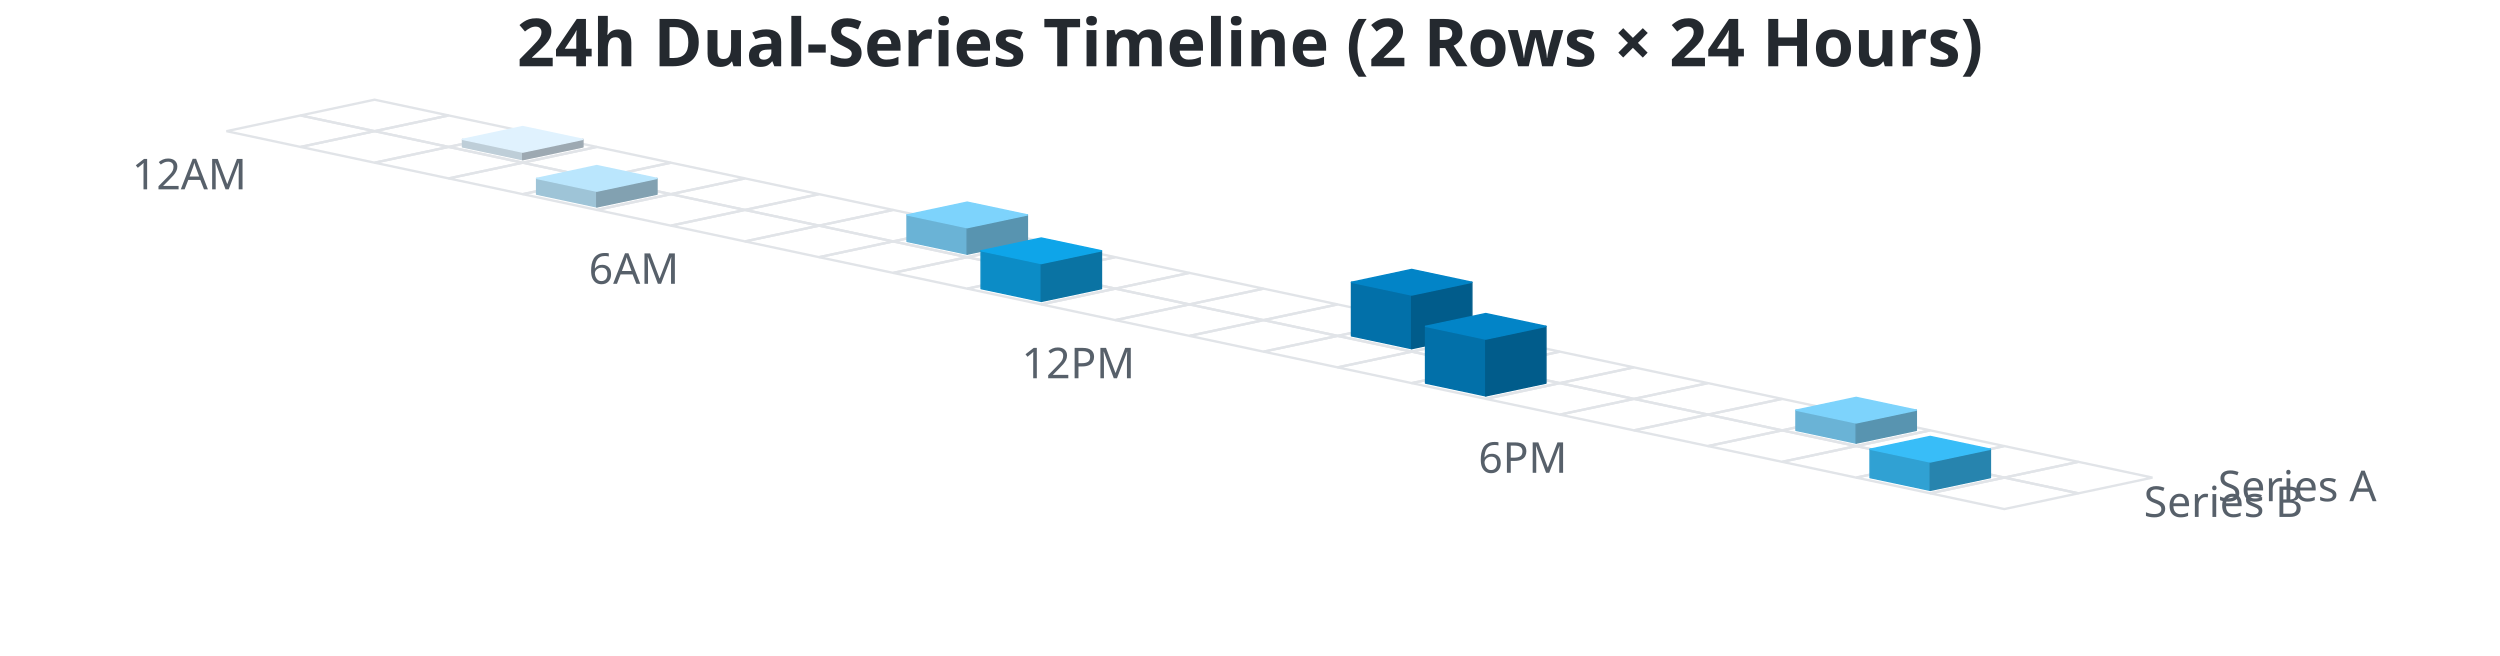
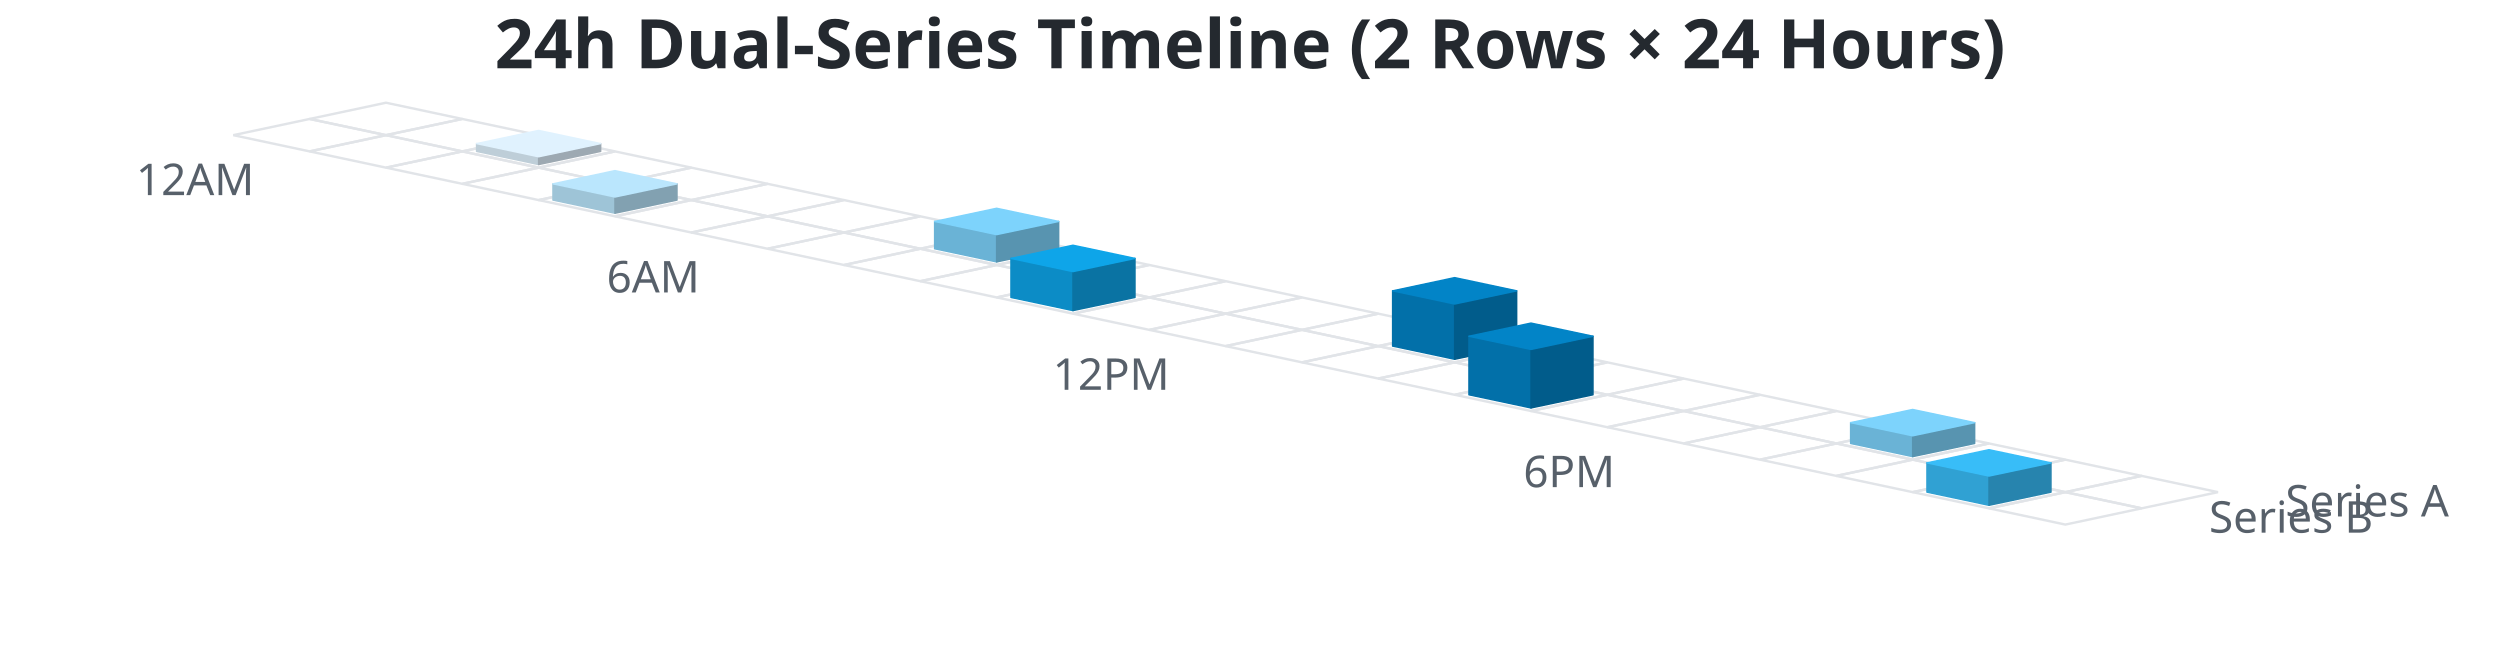
- <svg xmlns="http://www.w3.org/2000/svg" viewBox="-79.13 -21.06 528.16 138.51" width="100%" height="100%">
+ <svg xmlns="http://www.w3.org/2000/svg" viewBox="-79.13 -21.06 512.56 136.51" width="100%" height="100%">
  <style>
        
        .iso-bar {
          
          transition: transform 0.2s cubic-bezier(0.25, 0.46, 0.45, 0.94), filter 0.2s ease;
          cursor: pointer;
        }
        .iso-bar:hover {
          filter: brightness(1.1) drop-shadow(0 4px 6px rgba(0, 0, 0, 0.2));
          transform: translateY(-3px);
        }
        .iso-face-top, .iso-face-left, .iso-face-right, .iso-bridge-top, .iso-bridge-front {
          transition: fill 0.2s ease;
        }
      </style>
-   <text x="184.95" y="-7.06" fill="#24292f" font-size="14" font-weight="bold" font-family="sans-serif" text-anchor="middle">24h Dual-Series Timeline (2 Rows × 24 Hours)</text>
+   <text x="177.15" y="-7.06" fill="#24292f" font-size="14" font-weight="bold" font-family="sans-serif" text-anchor="middle">24h Dual-Series Timeline (2 Rows × 24 Hours)</text>
  <g>
    <polygon class="iso-grid-cell" points="0.00,0.00 -15.65,3.33 0.00,6.65 15.65,3.33" fill="none" stroke="#e1e4e8" stroke-width="0.5" />
    <polygon class="iso-grid-cell" points="-15.65,3.33 -31.30,6.65 -15.65,9.98 0.00,6.65" fill="none" stroke="#e1e4e8" stroke-width="0.5" />
    <polygon class="iso-grid-cell" points="15.65,3.33 0.00,6.65 15.65,9.98 31.30,6.65" fill="none" stroke="#e1e4e8" stroke-width="0.5" />
    <polygon class="iso-grid-cell" points="0.00,6.65 -15.65,9.98 0.00,13.31 15.65,9.98" fill="none" stroke="#e1e4e8" stroke-width="0.5" />
    <polygon class="iso-grid-cell" points="31.30,6.65 15.65,9.98 31.30,13.31 46.95,9.98" fill="none" stroke="#e1e4e8" stroke-width="0.5" />
    <g class="iso-bar" data-col="2" data-row="0" data-value="12">
      <polygon class="iso-face-left" points="18.58,8.38 31.30,11.08 31.30,12.68 18.58,9.98" fill="#beced8" stroke="#beced8" stroke-width="0.3" stroke-linejoin="round" fill-opacity="1" stroke-opacity="1" />
      <polygon class="iso-face-right" points="31.30,11.08 44.02,8.38 44.02,9.98 31.30,12.68" fill="#9da9b2" stroke="#9da9b2" stroke-width="0.3" stroke-linejoin="round" fill-opacity="1" stroke-opacity="1" />
      <polygon class="iso-face-top" points="31.30,5.68 18.58,8.38 31.30,11.08 44.02,8.38" fill="#e0f2fe" stroke="#e0f2fe" stroke-width="0.3" stroke-linejoin="round" fill-opacity="1" stroke-opacity="1" />
    </g>
    <polygon class="iso-grid-cell" points="15.65,9.98 0.00,13.31 15.65,16.63 31.30,13.31" fill="none" stroke="#e1e4e8" stroke-width="0.5" />
    <polygon class="iso-grid-cell" points="46.95,9.98 31.30,13.31 46.95,16.63 62.60,13.31" fill="none" stroke="#e1e4e8" stroke-width="0.5" />
    <polygon class="iso-grid-cell" points="31.30,13.31 15.65,16.63 31.30,19.96 46.95,16.63" fill="none" stroke="#e1e4e8" stroke-width="0.5" />
    <polygon class="iso-grid-cell" points="62.60,13.31 46.95,16.63 62.60,19.96 78.25,16.63" fill="none" stroke="#e1e4e8" stroke-width="0.5" />
    <polygon class="iso-grid-cell" points="46.95,16.63 31.30,19.96 46.95,23.29 62.60,19.96" fill="none" stroke="#e1e4e8" stroke-width="0.5" />
    <g class="iso-bar" data-col="4" data-row="1" data-value="25">
      <polygon class="iso-face-left" points="34.24,16.63 46.95,19.33 46.95,22.66 34.24,19.96" fill="#9ec4d7" stroke="#9ec4d7" stroke-width="0.3" stroke-linejoin="round" fill-opacity="1" stroke-opacity="1" />
      <polygon class="iso-face-right" points="46.95,19.33 59.67,16.63 59.67,19.96 46.95,22.66" fill="#82a1b1" stroke="#82a1b1" stroke-width="0.3" stroke-linejoin="round" fill-opacity="1" stroke-opacity="1" />
      <polygon class="iso-face-top" points="46.95,13.92 34.24,16.63 46.95,19.33 59.67,16.63" fill="#bae6fd" stroke="#bae6fd" stroke-width="0.3" stroke-linejoin="round" fill-opacity="1" stroke-opacity="1" />
    </g>
    <polygon class="iso-grid-cell" points="78.25,16.63 62.60,19.96 78.25,23.29 93.90,19.96" fill="none" stroke="#e1e4e8" stroke-width="0.5" />
    <polygon class="iso-grid-cell" points="62.60,19.96 46.95,23.29 62.60,26.61 78.25,23.29" fill="none" stroke="#e1e4e8" stroke-width="0.5" />
    <polygon class="iso-grid-cell" points="93.90,19.96 78.25,23.29 93.90,26.61 109.55,23.29" fill="none" stroke="#e1e4e8" stroke-width="0.5" />
    <polygon class="iso-grid-cell" points="78.25,23.29 62.60,26.61 78.25,29.94 93.90,26.61" fill="none" stroke="#e1e4e8" stroke-width="0.5" />
    <polygon class="iso-grid-cell" points="109.55,23.29 93.90,26.61 109.55,29.94 125.20,26.61" fill="none" stroke="#e1e4e8" stroke-width="0.5" />
    <polygon class="iso-grid-cell" points="93.90,26.61 78.25,29.94 93.90,33.27 109.55,29.94" fill="none" stroke="#e1e4e8" stroke-width="0.5" />
    <polygon class="iso-grid-cell" points="125.20,26.61 109.55,29.94 125.20,33.27 140.85,29.94" fill="none" stroke="#e1e4e8" stroke-width="0.5" />
    <g class="iso-bar" data-col="8" data-row="0" data-value="42">
      <polygon class="iso-face-left" points="112.49,24.34 125.20,27.04 125.20,32.64 112.49,29.94" fill="#6ab3d6" stroke="#6ab3d6" stroke-width="0.3" stroke-linejoin="round" fill-opacity="1" stroke-opacity="1" />
      <polygon class="iso-face-right" points="125.20,27.04 137.92,24.34 137.92,29.94 125.20,32.64" fill="#5894b0" stroke="#5894b0" stroke-width="0.3" stroke-linejoin="round" fill-opacity="1" stroke-opacity="1" />
      <polygon class="iso-face-top" points="125.20,21.64 112.49,24.34 125.20,27.04 137.92,24.34" fill="#7dd3fc" stroke="#7dd3fc" stroke-width="0.3" stroke-linejoin="round" fill-opacity="1" stroke-opacity="1" />
    </g>
    <polygon class="iso-grid-cell" points="109.55,29.94 93.90,33.27 109.55,36.59 125.20,33.27" fill="none" stroke="#e1e4e8" stroke-width="0.5" />
    <polygon class="iso-grid-cell" points="140.85,29.94 125.20,33.27 140.85,36.59 156.50,33.27" fill="none" stroke="#e1e4e8" stroke-width="0.5" />
    <polygon class="iso-grid-cell" points="125.20,33.27 109.55,36.59 125.20,39.92 140.85,36.59" fill="none" stroke="#e1e4e8" stroke-width="0.5" />
    <polygon class="iso-grid-cell" points="156.50,33.27 140.85,36.59 156.50,39.92 172.15,36.59" fill="none" stroke="#e1e4e8" stroke-width="0.5" />
    <polygon class="iso-grid-cell" points="140.85,36.59 125.20,39.92 140.85,43.25 156.50,39.92" fill="none" stroke="#e1e4e8" stroke-width="0.5" />
    <g class="iso-bar" data-col="10" data-row="1" data-value="60">
      <polygon class="iso-face-left" points="128.14,31.92 140.85,34.62 140.85,42.62 128.14,39.92" fill="#0c8cc6" stroke="#0c8cc6" stroke-width="0.3" stroke-linejoin="round" fill-opacity="1" stroke-opacity="1" />
      <polygon class="iso-face-right" points="140.85,34.62 153.57,31.92 153.57,39.92 140.85,42.62" fill="#0a73a3" stroke="#0a73a3" stroke-width="0.3" stroke-linejoin="round" fill-opacity="1" stroke-opacity="1" />
      <polygon class="iso-face-top" points="140.85,29.22 128.14,31.92 140.85,34.62 153.57,31.92" fill="#0ea5e9" stroke="#0ea5e9" stroke-width="0.3" stroke-linejoin="round" fill-opacity="1" stroke-opacity="1" />
    </g>
    <polygon class="iso-grid-cell" points="172.15,36.59 156.50,39.92 172.15,43.25 187.80,39.92" fill="none" stroke="#e1e4e8" stroke-width="0.5" />
    <polygon class="iso-grid-cell" points="156.50,39.92 140.85,43.25 156.50,46.57 172.15,43.25" fill="none" stroke="#e1e4e8" stroke-width="0.5" />
    <polygon class="iso-grid-cell" points="187.80,39.92 172.15,43.25 187.80,46.57 203.45,43.25" fill="none" stroke="#e1e4e8" stroke-width="0.5" />
    <polygon class="iso-grid-cell" points="172.15,43.25 156.50,46.57 172.15,49.90 187.80,46.57" fill="none" stroke="#e1e4e8" stroke-width="0.5" />
    <polygon class="iso-grid-cell" points="203.45,43.25 187.80,46.57 203.45,49.90 219.11,46.57" fill="none" stroke="#e1e4e8" stroke-width="0.5" />
    <polygon class="iso-grid-cell" points="187.80,46.57 172.15,49.90 187.80,53.23 203.45,49.90" fill="none" stroke="#e1e4e8" stroke-width="0.5" />
    <polygon class="iso-grid-cell" points="219.11,46.57 203.45,49.90 219.11,53.23 234.76,49.90" fill="none" stroke="#e1e4e8" stroke-width="0.5" />
    <g class="iso-bar" data-col="14" data-row="0" data-value="85">
      <polygon class="iso-face-left" points="206.39,38.57 219.11,41.27 219.11,52.60 206.39,49.90" fill="#0270a9" stroke="#0270a9" stroke-width="0.3" stroke-linejoin="round" fill-opacity="1" stroke-opacity="1" />
      <polygon class="iso-face-right" points="219.11,41.27 231.82,38.57 231.82,49.90 219.11,52.60" fill="#015c8b" stroke="#015c8b" stroke-width="0.3" stroke-linejoin="round" fill-opacity="1" stroke-opacity="1" />
      <polygon class="iso-face-top" points="219.11,35.86 206.39,38.57 219.11,41.27 231.82,38.57" fill="#0284c7" stroke="#0284c7" stroke-width="0.3" stroke-linejoin="round" fill-opacity="1" stroke-opacity="1" />
    </g>
    <polygon class="iso-grid-cell" points="203.45,49.90 187.80,53.23 203.45,56.55 219.11,53.23" fill="none" stroke="#e1e4e8" stroke-width="0.5" />
    <polygon class="iso-grid-cell" points="234.76,49.90 219.11,53.23 234.76,56.55 250.41,53.23" fill="none" stroke="#e1e4e8" stroke-width="0.5" />
    <polygon class="iso-grid-cell" points="219.11,53.23 203.45,56.55 219.11,59.88 234.76,56.55" fill="none" stroke="#e1e4e8" stroke-width="0.5" />
    <polygon class="iso-grid-cell" points="250.41,53.23 234.76,56.55 250.41,59.88 266.06,56.55" fill="none" stroke="#e1e4e8" stroke-width="0.5" />
    <polygon class="iso-grid-cell" points="234.76,56.55 219.11,59.88 234.76,63.21 250.41,59.88" fill="none" stroke="#e1e4e8" stroke-width="0.5" />
    <g class="iso-bar" data-col="16" data-row="1" data-value="90">
      <polygon class="iso-face-left" points="222.04,47.88 234.76,50.58 234.76,62.58 222.04,59.88" fill="#0270a9" stroke="#0270a9" stroke-width="0.3" stroke-linejoin="round" fill-opacity="1" stroke-opacity="1" />
      <polygon class="iso-face-right" points="234.76,50.58 247.47,47.88 247.47,59.88 234.76,62.58" fill="#015c8b" stroke="#015c8b" stroke-width="0.3" stroke-linejoin="round" fill-opacity="1" stroke-opacity="1" />
      <polygon class="iso-face-top" points="234.76,45.18 222.04,47.88 234.76,50.58 247.47,47.88" fill="#0284c7" stroke="#0284c7" stroke-width="0.3" stroke-linejoin="round" fill-opacity="1" stroke-opacity="1" />
    </g>
    <polygon class="iso-grid-cell" points="266.06,56.55 250.41,59.88 266.06,63.21 281.71,59.88" fill="none" stroke="#e1e4e8" stroke-width="0.5" />
    <polygon class="iso-grid-cell" points="250.41,59.88 234.76,63.21 250.41,66.53 266.06,63.21" fill="none" stroke="#e1e4e8" stroke-width="0.5" />
    <polygon class="iso-grid-cell" points="281.71,59.88 266.06,63.21 281.71,66.53 297.36,63.21" fill="none" stroke="#e1e4e8" stroke-width="0.5" />
    <polygon class="iso-grid-cell" points="266.06,63.21 250.41,66.53 266.06,69.86 281.71,66.53" fill="none" stroke="#e1e4e8" stroke-width="0.5" />
    <polygon class="iso-grid-cell" points="297.36,63.21 281.71,66.53 297.36,69.86 313.01,66.53" fill="none" stroke="#e1e4e8" stroke-width="0.5" />
    <polygon class="iso-grid-cell" points="281.71,66.53 266.06,69.86 281.71,73.18 297.36,69.86" fill="none" stroke="#e1e4e8" stroke-width="0.5" />
    <polygon class="iso-grid-cell" points="313.01,66.53 297.36,69.86 313.01,73.18 328.66,69.86" fill="none" stroke="#e1e4e8" stroke-width="0.5" />
    <g class="iso-bar" data-col="20" data-row="0" data-value="32">
      <polygon class="iso-face-left" points="300.29,65.59 313.01,68.29 313.01,72.56 300.29,69.86" fill="#6ab3d6" stroke="#6ab3d6" stroke-width="0.3" stroke-linejoin="round" fill-opacity="1" stroke-opacity="1" />
      <polygon class="iso-face-right" points="313.01,68.29 325.72,65.59 325.72,69.86 313.01,72.56" fill="#5894b0" stroke="#5894b0" stroke-width="0.3" stroke-linejoin="round" fill-opacity="1" stroke-opacity="1" />
      <polygon class="iso-face-top" points="313.01,62.89 300.29,65.59 313.01,68.29 325.72,65.59" fill="#7dd3fc" stroke="#7dd3fc" stroke-width="0.3" stroke-linejoin="round" fill-opacity="1" stroke-opacity="1" />
    </g>
    <polygon class="iso-grid-cell" points="297.36,69.86 281.71,73.18 297.36,76.51 313.01,73.18" fill="none" stroke="#e1e4e8" stroke-width="0.5" />
    <polygon class="iso-grid-cell" points="328.66,69.86 313.01,73.18 328.66,76.51 344.31,73.18" fill="none" stroke="#e1e4e8" stroke-width="0.5" />
    <polygon class="iso-grid-cell" points="313.01,73.18 297.36,76.51 313.01,79.84 328.66,76.51" fill="none" stroke="#e1e4e8" stroke-width="0.5" />
    <polygon class="iso-grid-cell" points="344.31,73.18 328.66,76.51 344.31,79.84 359.96,76.51" fill="none" stroke="#e1e4e8" stroke-width="0.5" />
    <polygon class="iso-grid-cell" points="328.66,76.51 313.01,79.84 328.66,83.16 344.31,79.84" fill="none" stroke="#e1e4e8" stroke-width="0.5" />
    <g class="iso-bar" data-col="22" data-row="1" data-value="45">
      <polygon class="iso-face-left" points="315.94,73.84 328.66,76.54 328.66,82.54 315.94,79.84" fill="#30a1d3" stroke="#30a1d3" stroke-width="0.3" stroke-linejoin="round" fill-opacity="1" stroke-opacity="1" />
      <polygon class="iso-face-right" points="328.66,76.54 341.37,73.84 341.37,79.84 328.66,82.54" fill="#2784ae" stroke="#2784ae" stroke-width="0.3" stroke-linejoin="round" fill-opacity="1" stroke-opacity="1" />
      <polygon class="iso-face-top" points="328.66,71.14 315.94,73.84 328.66,76.54 341.37,73.84" fill="#38bdf8" stroke="#38bdf8" stroke-width="0.3" stroke-linejoin="round" fill-opacity="1" stroke-opacity="1" />
    </g>
    <polygon class="iso-grid-cell" points="359.96,76.51 344.31,79.84 359.96,83.16 375.61,79.84" fill="none" stroke="#e1e4e8" stroke-width="0.5" />
    <polygon class="iso-grid-cell" points="344.31,79.84 328.66,83.16 344.31,86.49 359.96,83.16" fill="none" stroke="#e1e4e8" stroke-width="0.5" />
    <g class="iso-col-labels">
      <text x="-39.13" y="18.94" fill="#57606a" font-size="9" font-family="sans-serif" text-anchor="middle">12AM</text>
      <text x="54.78" y="38.90" fill="#57606a" font-size="9" font-family="sans-serif" text-anchor="middle">6AM</text>
      <text x="148.68" y="58.86" fill="#57606a" font-size="9" font-family="sans-serif" text-anchor="middle">12PM</text>
      <text x="242.58" y="78.82" fill="#57606a" font-size="9" font-family="sans-serif" text-anchor="middle">6PM</text>
    </g>
    <g class="iso-row-labels">
      <text x="389.43" y="84.83" fill="#57606a" font-size="9" font-family="sans-serif" text-anchor="start">Series A</text>
      <text x="373.78" y="88.15" fill="#57606a" font-size="9" font-family="sans-serif" text-anchor="start">Series B</text>
    </g>
  </g>
</svg>
